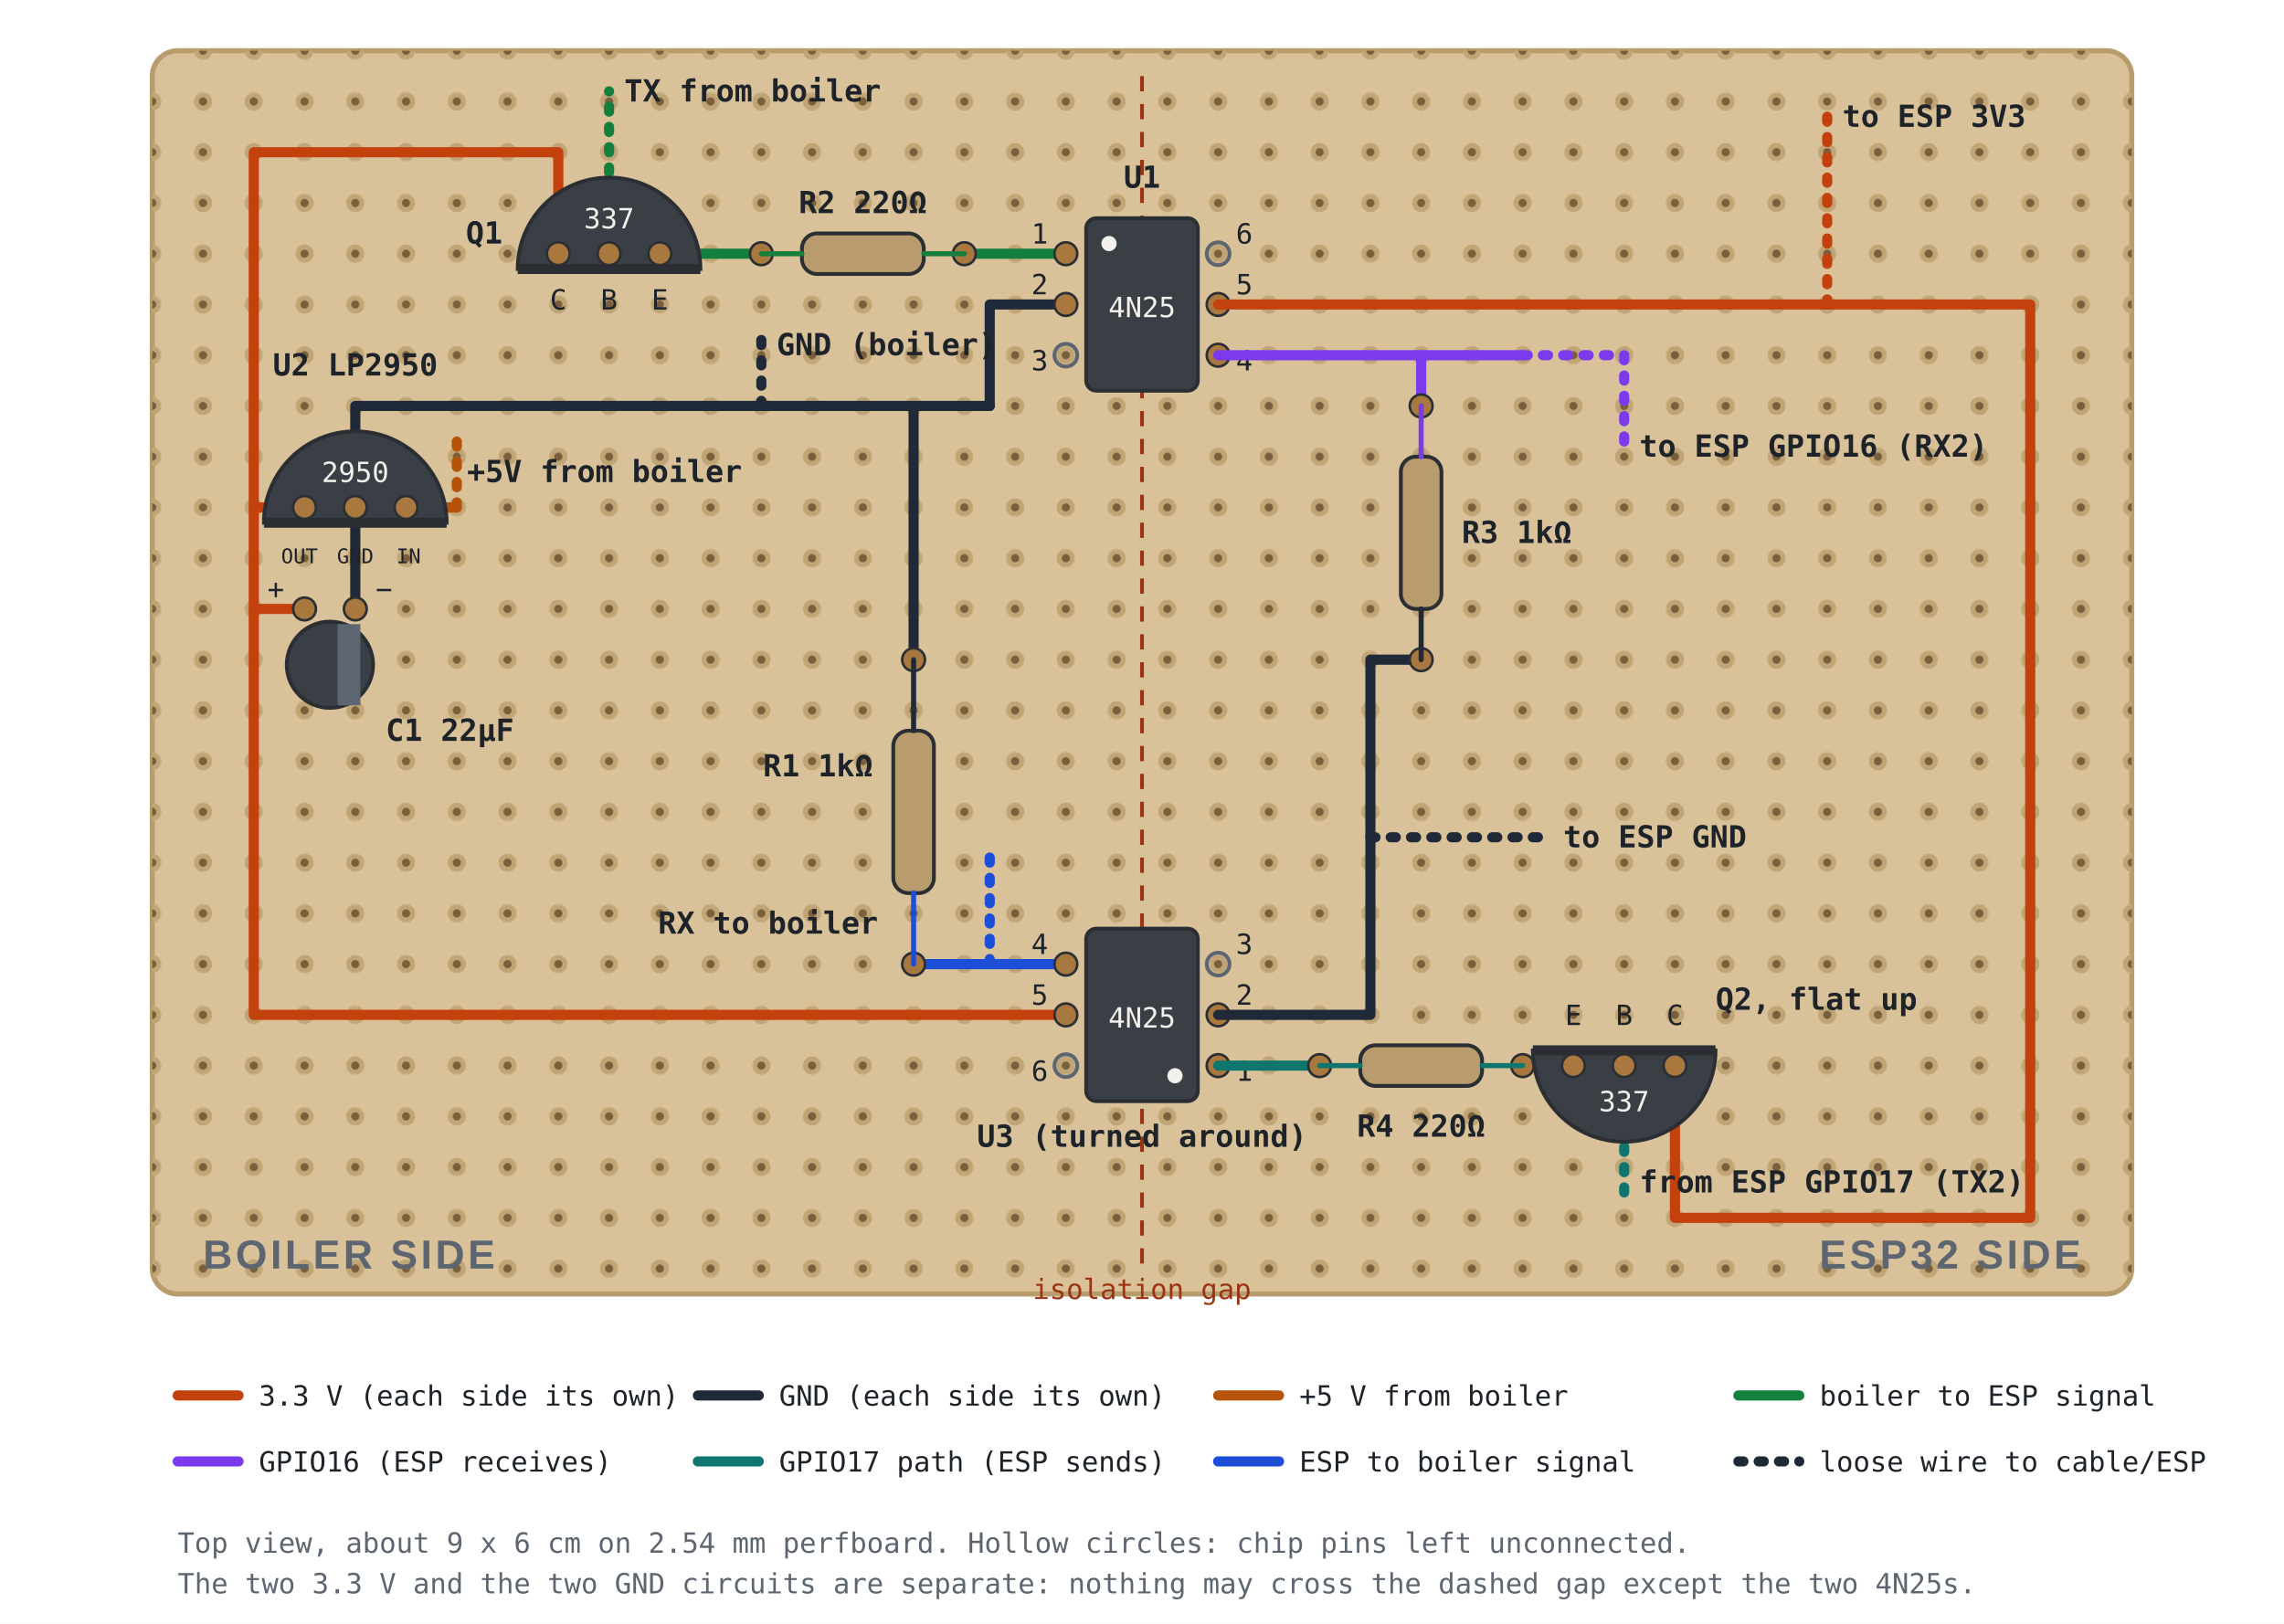
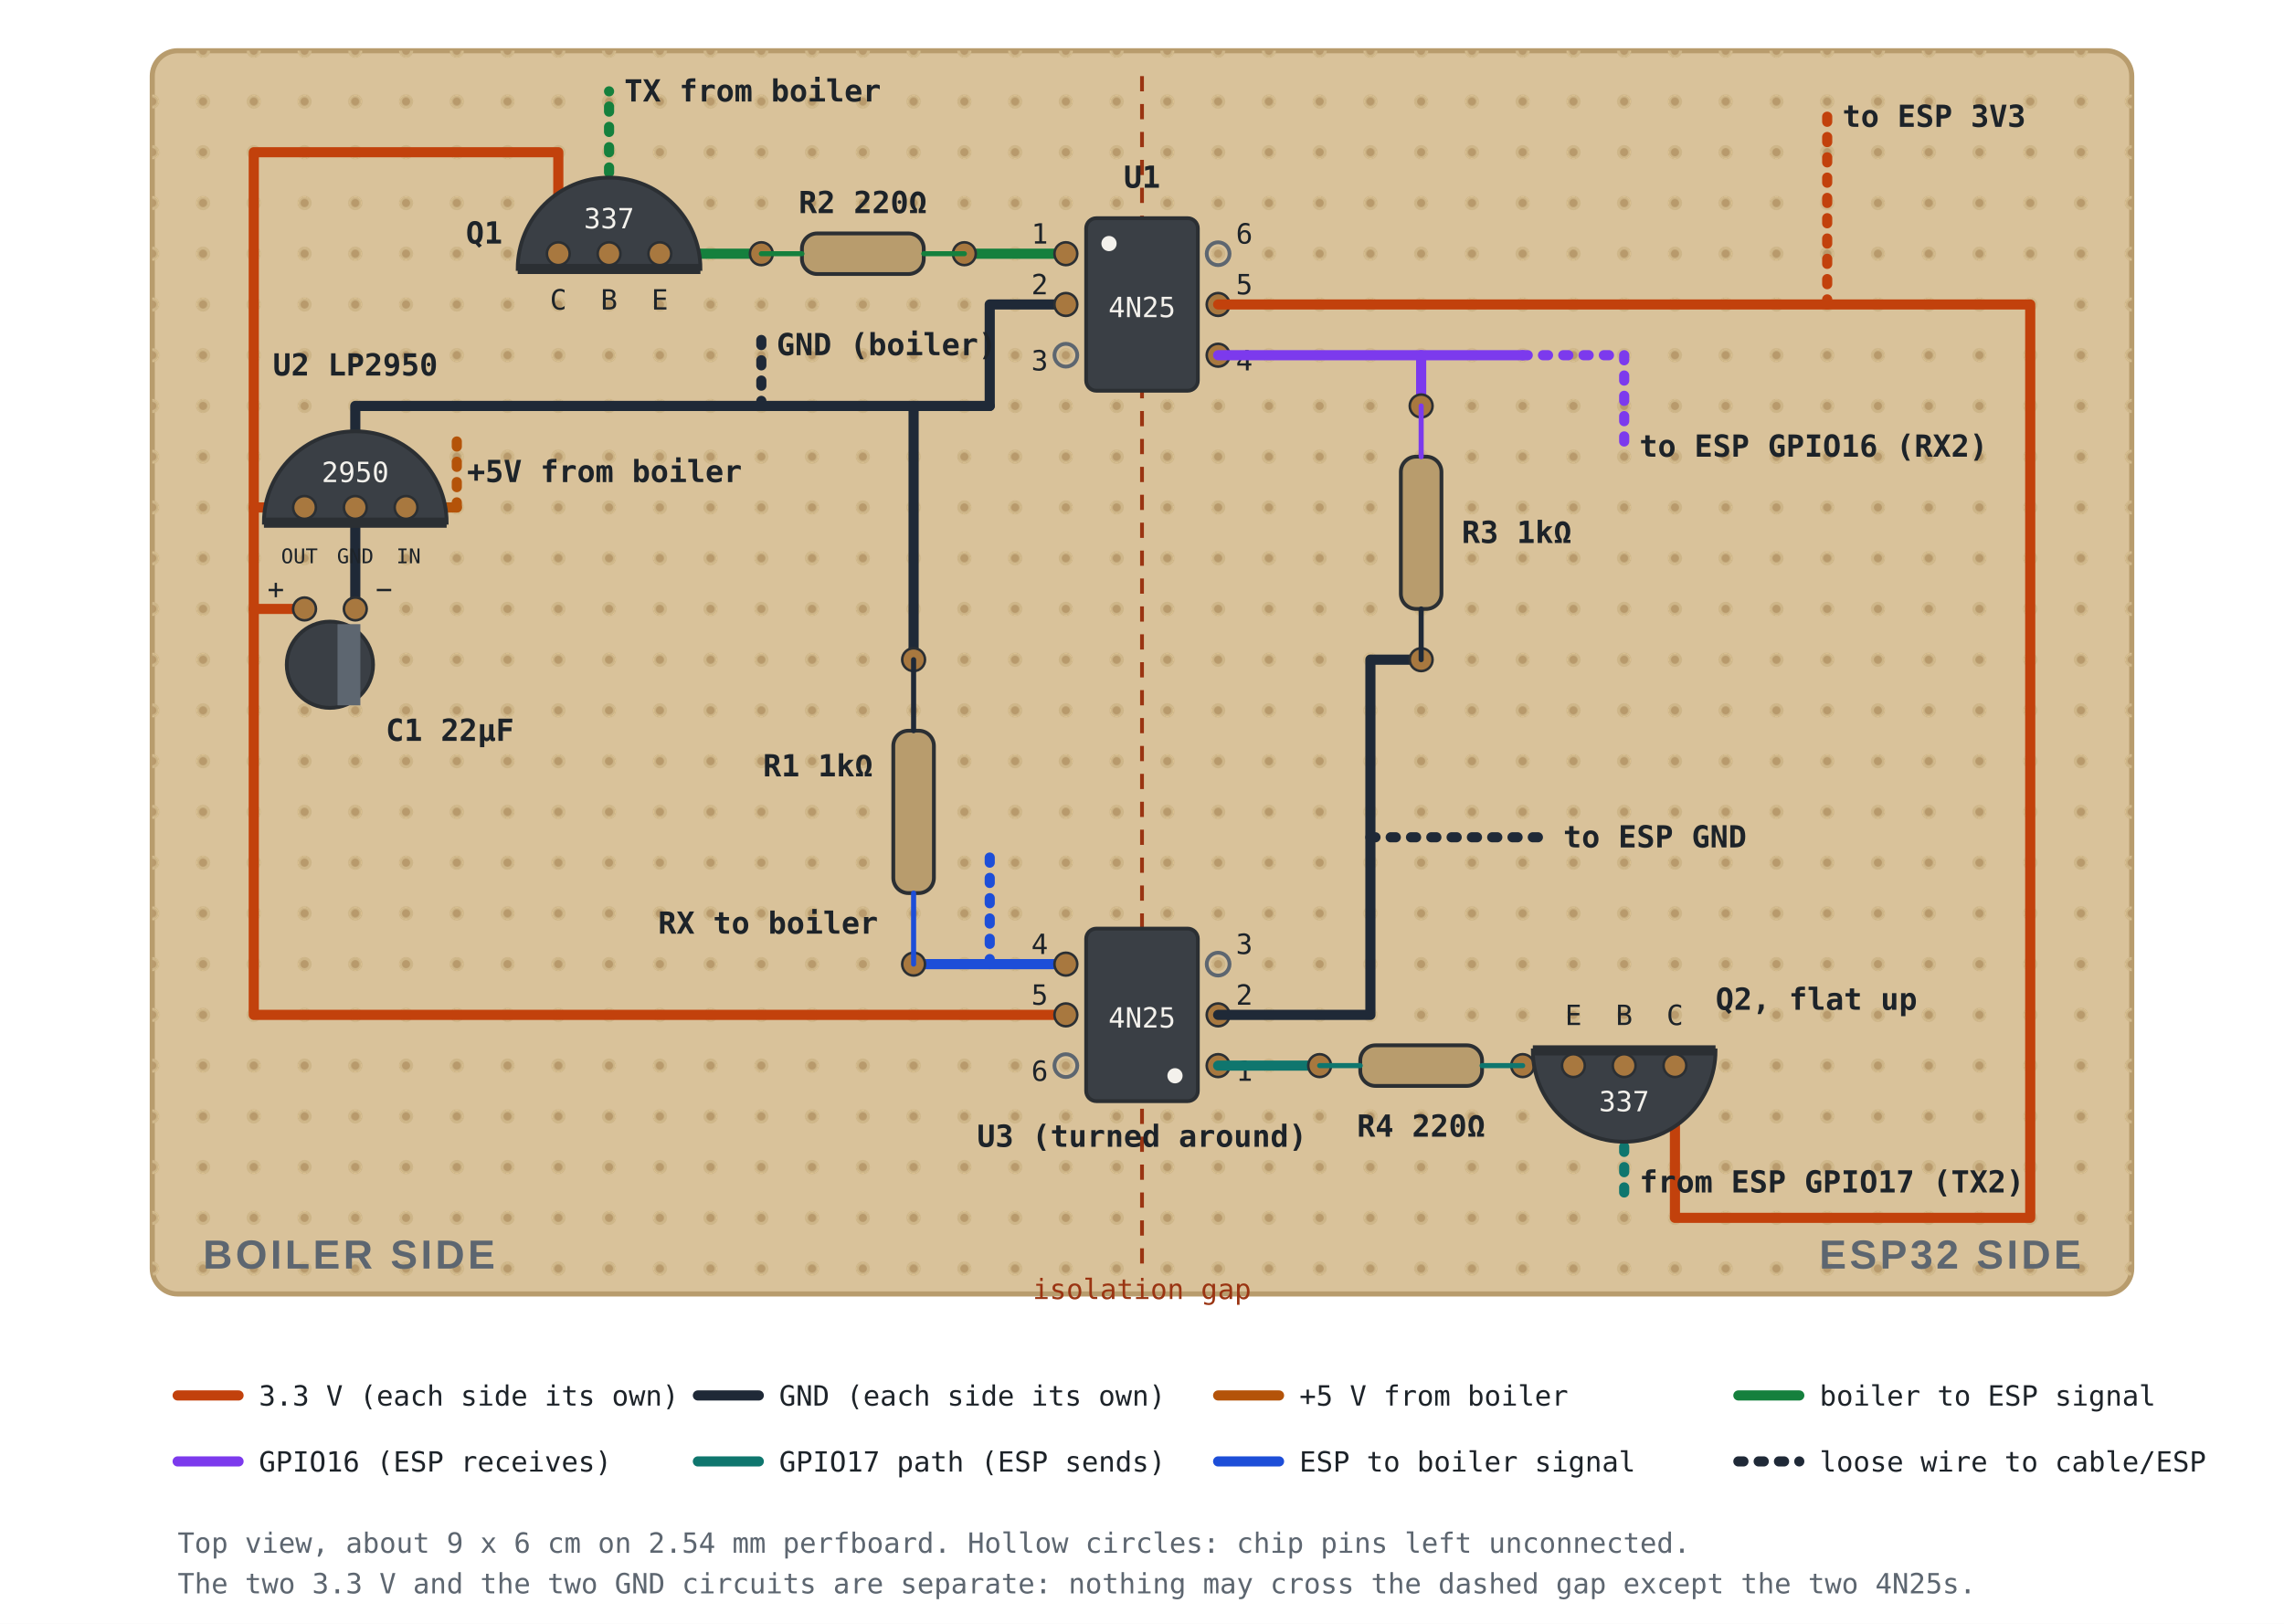
<svg xmlns="http://www.w3.org/2000/svg" viewBox="0 0 900 640" width="900" height="640" role="img" aria-label="Wiring map of the X14 adapter. Boiler side on the left with the LP2950 regulator, capacitor, transistor Q1, resistors R2 and R1. Two 4N25 optocouplers straddle the isolation gap. ESP side on the right with resistor R3, R4 and transistor Q2. Dashed stubs mark where the boiler cable and the wires to the ESP32 attach.">
  <style>
    .w{fill:none;stroke-width:4;stroke-linecap:round;stroke-linejoin:round}
    .n3v3{stroke:#c2410c} .ngnd{stroke:#1f2937} .n5v{stroke:#b45309} .ntx{stroke:#15803d}
    .nrx{stroke:#1d4ed8} .nsig{stroke:#7c3aed} .nio17{stroke:#0f766e}
    .stub{stroke-dasharray:2 6}
    .lbl{font-family:Menlo,Consolas,"DejaVu Sans Mono",monospace;font-size:11px;fill:#1d2329}
    .lbl-b{font-family:Menlo,Consolas,"DejaVu Sans Mono",monospace;font-size:12px;font-weight:600;fill:#1d2329}
    .side{font-family:"Arial Narrow",Arial,sans-serif;font-size:16px;font-weight:700;fill:#5d6670;letter-spacing:.08em}
    .body{fill:#3a3f45;stroke:#2b2f33;stroke-width:1.5}
    .flat{stroke:#2b2f33;stroke-width:4}
    .leg{fill:#a8783f;stroke:#2b2f33;stroke-width:1}
    .nc{fill:none;stroke:#5d6670;stroke-width:1.5}
    .res{fill:#b89c6d;stroke:#2b2f33;stroke-width:1.5}
    .chiptext{font-family:Menlo,Consolas,"DejaVu Sans Mono",monospace;font-size:11px;fill:#f3f1ec}
    .iso{stroke:#9a3412;stroke-width:1.5;stroke-dasharray:6 5;fill:none}
    .boardbg{fill:#d9c29a;stroke:#b89c6d;stroke-width:2}
-     .hole{fill:#7a5f3c;stroke:#bfa475;stroke-width:2}
+     .hole{fill:#b89a6c;stroke:#cdb588;stroke-width:1.2}
  </style>
  <rect x="0" y="0" width="900" height="640" fill="#ffffff" />
  <defs>
    <pattern id="holes" x="-10" y="-10" width="20" height="20" patternUnits="userSpaceOnUse">
-       <circle cx="10" cy="10" r="2.6" class="hole" />
+       <circle cx="10" cy="10" r="2.2" class="hole" />
    </pattern>
  </defs>
  <rect x="60" y="20" width="780" height="490" rx="10" class="boardbg" />
  <rect x="60" y="20" width="780" height="490" rx="10" fill="url(#holes)" />
  <text x="80" y="500" class="side">BOILER SIDE</text>
  <text x="820" y="500" class="side" text-anchor="end">ESP32 SIDE</text>
  <line x1="450" y1="30" x2="450" y2="500" class="iso" />
  <text x="450" y="512" class="lbl" text-anchor="middle" style="fill:#9a3412">isolation gap</text>
  <polyline class="w n3v3" points="220,100 220,60 100,60 100,400 420,400" />
  <polyline class="w n3v3" points="120,200 100,200" />
  <polyline class="w n3v3" points="120,240 100,240" />
  <polyline class="w ngnd" points="140,240 140,160 390,160" />
  <polyline class="w ngnd" points="420,120 390,120 390,160" />
  <polyline class="w ngnd" points="360,160 360,260" />
  <polyline class="w n5v" points="160,200 180,200" />
  <polyline class="w ntx" points="260,100 300,100" />
  <polyline class="w ntx" points="380,100 420,100" />
  <polyline class="w nrx" points="360,380 420,380" />
  <polyline class="w n5v stub" points="180,200 180,170" />
  <text x="184" y="190" class="lbl-b">+5V from boiler</text>
  <polyline class="w ngnd stub" points="300,160 300,132" />
  <text x="306" y="140" class="lbl-b">GND (boiler)</text>
  <polyline class="w ntx stub" points="240,100 240,36" />
  <text x="246" y="40" class="lbl-b">TX from boiler</text>
  <polyline class="w nrx stub" points="390,380 390,336" />
  <text x="346" y="368" class="lbl-b" text-anchor="end">RX to boiler</text>
  <path d="M 104 206 L 176 206 A 36 36 0 0 0 104 206 Z" class="body" />
  <line x1="104" y1="206" x2="176" y2="206" class="flat" />
  <text x="140" y="190" class="chiptext" text-anchor="middle">2950</text>
  <circle cx="120" cy="200" r="4.5" class="leg" />
  <circle cx="140" cy="200" r="4.5" class="leg" />
  <circle cx="160" cy="200" r="4.5" class="leg" />
  <text x="140" y="148" class="lbl-b" text-anchor="middle">U2 LP2950</text>
  <text x="118" y="222" class="lbl" style="font-size:8px" text-anchor="middle">OUT</text>
  <text x="140" y="222" class="lbl" style="font-size:8px" text-anchor="middle">GND</text>
  <text x="161" y="222" class="lbl" style="font-size:8px" text-anchor="middle">IN</text>
  <circle cx="130" cy="262" r="17" class="body" />
  <rect x="133" y="246" width="9" height="32" style="fill:#5d6670" />
  <circle cx="120" cy="240" r="4.5" class="leg" />
  <circle cx="140" cy="240" r="4.5" class="leg" />
  <text x="152" y="292" class="lbl-b">C1 22µF</text>
  <text x="112" y="236" class="lbl" text-anchor="end">+</text>
  <text x="148" y="236" class="lbl">−</text>
  <path d="M 204 106 L 276 106 A 36 36 0 0 0 204 106 Z" class="body" />
  <line x1="204" y1="106" x2="276" y2="106" class="flat" />
  <text x="240" y="90" class="chiptext" text-anchor="middle">337</text>
  <circle cx="220" cy="100" r="4.5" class="leg" />
  <circle cx="240" cy="100" r="4.5" class="leg" />
  <circle cx="260" cy="100" r="4.5" class="leg" />
  <text x="220" y="122" class="lbl" text-anchor="middle">C</text>
  <text x="240" y="122" class="lbl" text-anchor="middle">B</text>
  <text x="260" y="122" class="lbl" text-anchor="middle">E</text>
  <text x="198" y="96" class="lbl-b" text-anchor="end">Q1</text>
  <rect x="316" y="92" width="48" height="16" rx="6" class="res" />
  <circle cx="300" cy="100" r="4.5" class="leg" />
  <circle cx="380" cy="100" r="4.5" class="leg" />
  <line x1="300" y1="100" x2="316" y2="100" class="w ntx" style="stroke-width:2" />
  <line x1="364" y1="100" x2="380" y2="100" class="w ntx" style="stroke-width:2" />
  <text x="340" y="84" class="lbl-b" text-anchor="middle">R2 220Ω</text>
  <rect x="352" y="288" width="16" height="64" rx="6" class="res" />
  <circle cx="360" cy="260" r="4.5" class="leg" />
  <circle cx="360" cy="380" r="4.5" class="leg" />
  <line x1="360" y1="260" x2="360" y2="288" class="w ngnd" style="stroke-width:2" />
  <line x1="360" y1="352" x2="360" y2="380" class="w nrx" style="stroke-width:2" />
  <text x="344" y="306" class="lbl-b" text-anchor="end">R1 1kΩ</text>
  <rect x="428" y="86" width="44" height="68" rx="4" class="body" />
  <circle cx="437" cy="96" r="3" style="fill:#f3f1ec" />
  <text x="450" y="125" class="chiptext" text-anchor="middle">4N25</text>
  <circle cx="420" cy="100" r="4.5" class="leg" />
  <circle cx="420" cy="120" r="4.5" class="leg" />
  <circle cx="420" cy="140" r="4.5" class="nc" />
  <circle cx="480" cy="100" r="4.5" class="nc" />
  <circle cx="480" cy="120" r="4.5" class="leg" />
  <circle cx="480" cy="140" r="4.5" class="leg" />
  <text x="413" y="96" class="lbl" text-anchor="end">1</text>
  <text x="413" y="116" class="lbl" text-anchor="end">2</text>
  <text x="413" y="146" class="lbl" text-anchor="end">3</text>
  <text x="487" y="96" class="lbl">6</text>
  <text x="487" y="116" class="lbl">5</text>
  <text x="487" y="146" class="lbl">4</text>
  <text x="450" y="74" class="lbl-b" text-anchor="middle">U1</text>
  <rect x="428" y="366" width="44" height="68" rx="4" class="body" />
  <circle cx="463" cy="424" r="3" style="fill:#f3f1ec" />
  <text x="450" y="405" class="chiptext" text-anchor="middle">4N25</text>
  <circle cx="420" cy="380" r="4.5" class="leg" />
  <circle cx="420" cy="400" r="4.5" class="leg" />
  <circle cx="420" cy="420" r="4.5" class="nc" />
  <circle cx="480" cy="380" r="4.5" class="nc" />
  <circle cx="480" cy="400" r="4.5" class="leg" />
  <circle cx="480" cy="420" r="4.5" class="leg" />
  <text x="413" y="376" class="lbl" text-anchor="end">4</text>
  <text x="413" y="396" class="lbl" text-anchor="end">5</text>
  <text x="413" y="426" class="lbl" text-anchor="end">6</text>
  <text x="487" y="376" class="lbl">3</text>
  <text x="487" y="396" class="lbl">2</text>
  <text x="487" y="426" class="lbl">1</text>
  <text x="450" y="452" class="lbl-b" text-anchor="middle">U3 (turned around)</text>
  <polyline class="w n3v3" points="480,120 800,120 800,480 660,480 660,420" />
  <polyline class="w nsig" points="480,140 600,140" />
  <polyline class="w nsig" points="560,140 560,160" />
  <polyline class="w ngnd" points="480,400 540,400 540,260 560,260" />
  <polyline class="w nio17" points="480,420 520,420" />
  <polyline class="w nio17" points="600,420 620,420" />
  <polyline class="w n3v3 stub" points="720,120 720,46" />
  <text x="726" y="50" class="lbl-b">to ESP 3V3</text>
  <polyline class="w nsig stub" points="600,140 640,140 640,176" />
  <text x="646" y="180" class="lbl-b">to ESP GPIO16 (RX2)</text>
  <polyline class="w ngnd stub" points="540,330 610,330" />
  <text x="616" y="334" class="lbl-b">to ESP GND</text>
  <polyline class="w nio17 stub" points="640,420 640,470" />
  <text x="646" y="470" class="lbl-b">from ESP GPIO17 (TX2)</text>
  <rect x="552" y="180" width="16" height="60" rx="6" class="res" />
  <circle cx="560" cy="160" r="4.5" class="leg" />
  <circle cx="560" cy="260" r="4.5" class="leg" />
  <line x1="560" y1="160" x2="560" y2="180" class="w nsig" style="stroke-width:2" />
  <line x1="560" y1="240" x2="560" y2="260" class="w ngnd" style="stroke-width:2" />
  <text x="576" y="214" class="lbl-b">R3 1kΩ</text>
  <rect x="536" y="412" width="48" height="16" rx="6" class="res" />
  <circle cx="520" cy="420" r="4.5" class="leg" />
  <circle cx="600" cy="420" r="4.5" class="leg" />
  <line x1="520" y1="420" x2="536" y2="420" class="w nio17" style="stroke-width:2" />
  <line x1="584" y1="420" x2="600" y2="420" class="w nio17" style="stroke-width:2" />
  <text x="560" y="448" class="lbl-b" text-anchor="middle">R4 220Ω</text>
  <path d="M 604 414 L 676 414 A 36 36 0 0 1 604 414 Z" class="body" />
  <line x1="604" y1="414" x2="676" y2="414" class="flat" />
  <text x="640" y="438" class="chiptext" text-anchor="middle">337</text>
  <circle cx="620" cy="420" r="4.5" class="leg" />
  <circle cx="640" cy="420" r="4.5" class="leg" />
  <circle cx="660" cy="420" r="4.5" class="leg" />
  <text x="620" y="404" class="lbl" text-anchor="middle">E</text>
  <text x="640" y="404" class="lbl" text-anchor="middle">B</text>
  <text x="660" y="404" class="lbl" text-anchor="middle">C</text>
  <text x="676" y="398" class="lbl-b">Q2, flat up</text>
  <line x1="70" y1="550" x2="94" y2="550" class="w n3v3" />
  <text x="102" y="554" class="lbl">3.3 V (each side its own)</text>
  <line x1="275" y1="550" x2="299" y2="550" class="w ngnd" />
  <text x="307" y="554" class="lbl">GND (each side its own)</text>
  <line x1="480" y1="550" x2="504" y2="550" class="w n5v" />
  <text x="512" y="554" class="lbl">+5 V from boiler</text>
  <line x1="685" y1="550" x2="709" y2="550" class="w ntx" />
  <text x="717" y="554" class="lbl">boiler to ESP signal</text>
  <line x1="70" y1="576" x2="94" y2="576" class="w nsig" />
  <text x="102" y="580" class="lbl">GPIO16 (ESP receives)</text>
  <line x1="275" y1="576" x2="299" y2="576" class="w nio17" />
  <text x="307" y="580" class="lbl">GPIO17 path (ESP sends)</text>
  <line x1="480" y1="576" x2="504" y2="576" class="w nrx" />
  <text x="512" y="580" class="lbl">ESP to boiler signal</text>
  <line x1="685" y1="576" x2="709" y2="576" class="w ngnd stub" />
  <text x="717" y="580" class="lbl">loose wire to cable/ESP</text>
  <text x="70" y="612" class="lbl" style="fill:#5d6670">Top view, about 9 x 6 cm on 2.54 mm perfboard. Hollow circles: chip pins left unconnected.</text>
  <text x="70" y="628" class="lbl" style="fill:#5d6670">The two 3.3 V and the two GND circuits are separate: nothing may cross the dashed gap except the two 4N25s.</text>
</svg>
